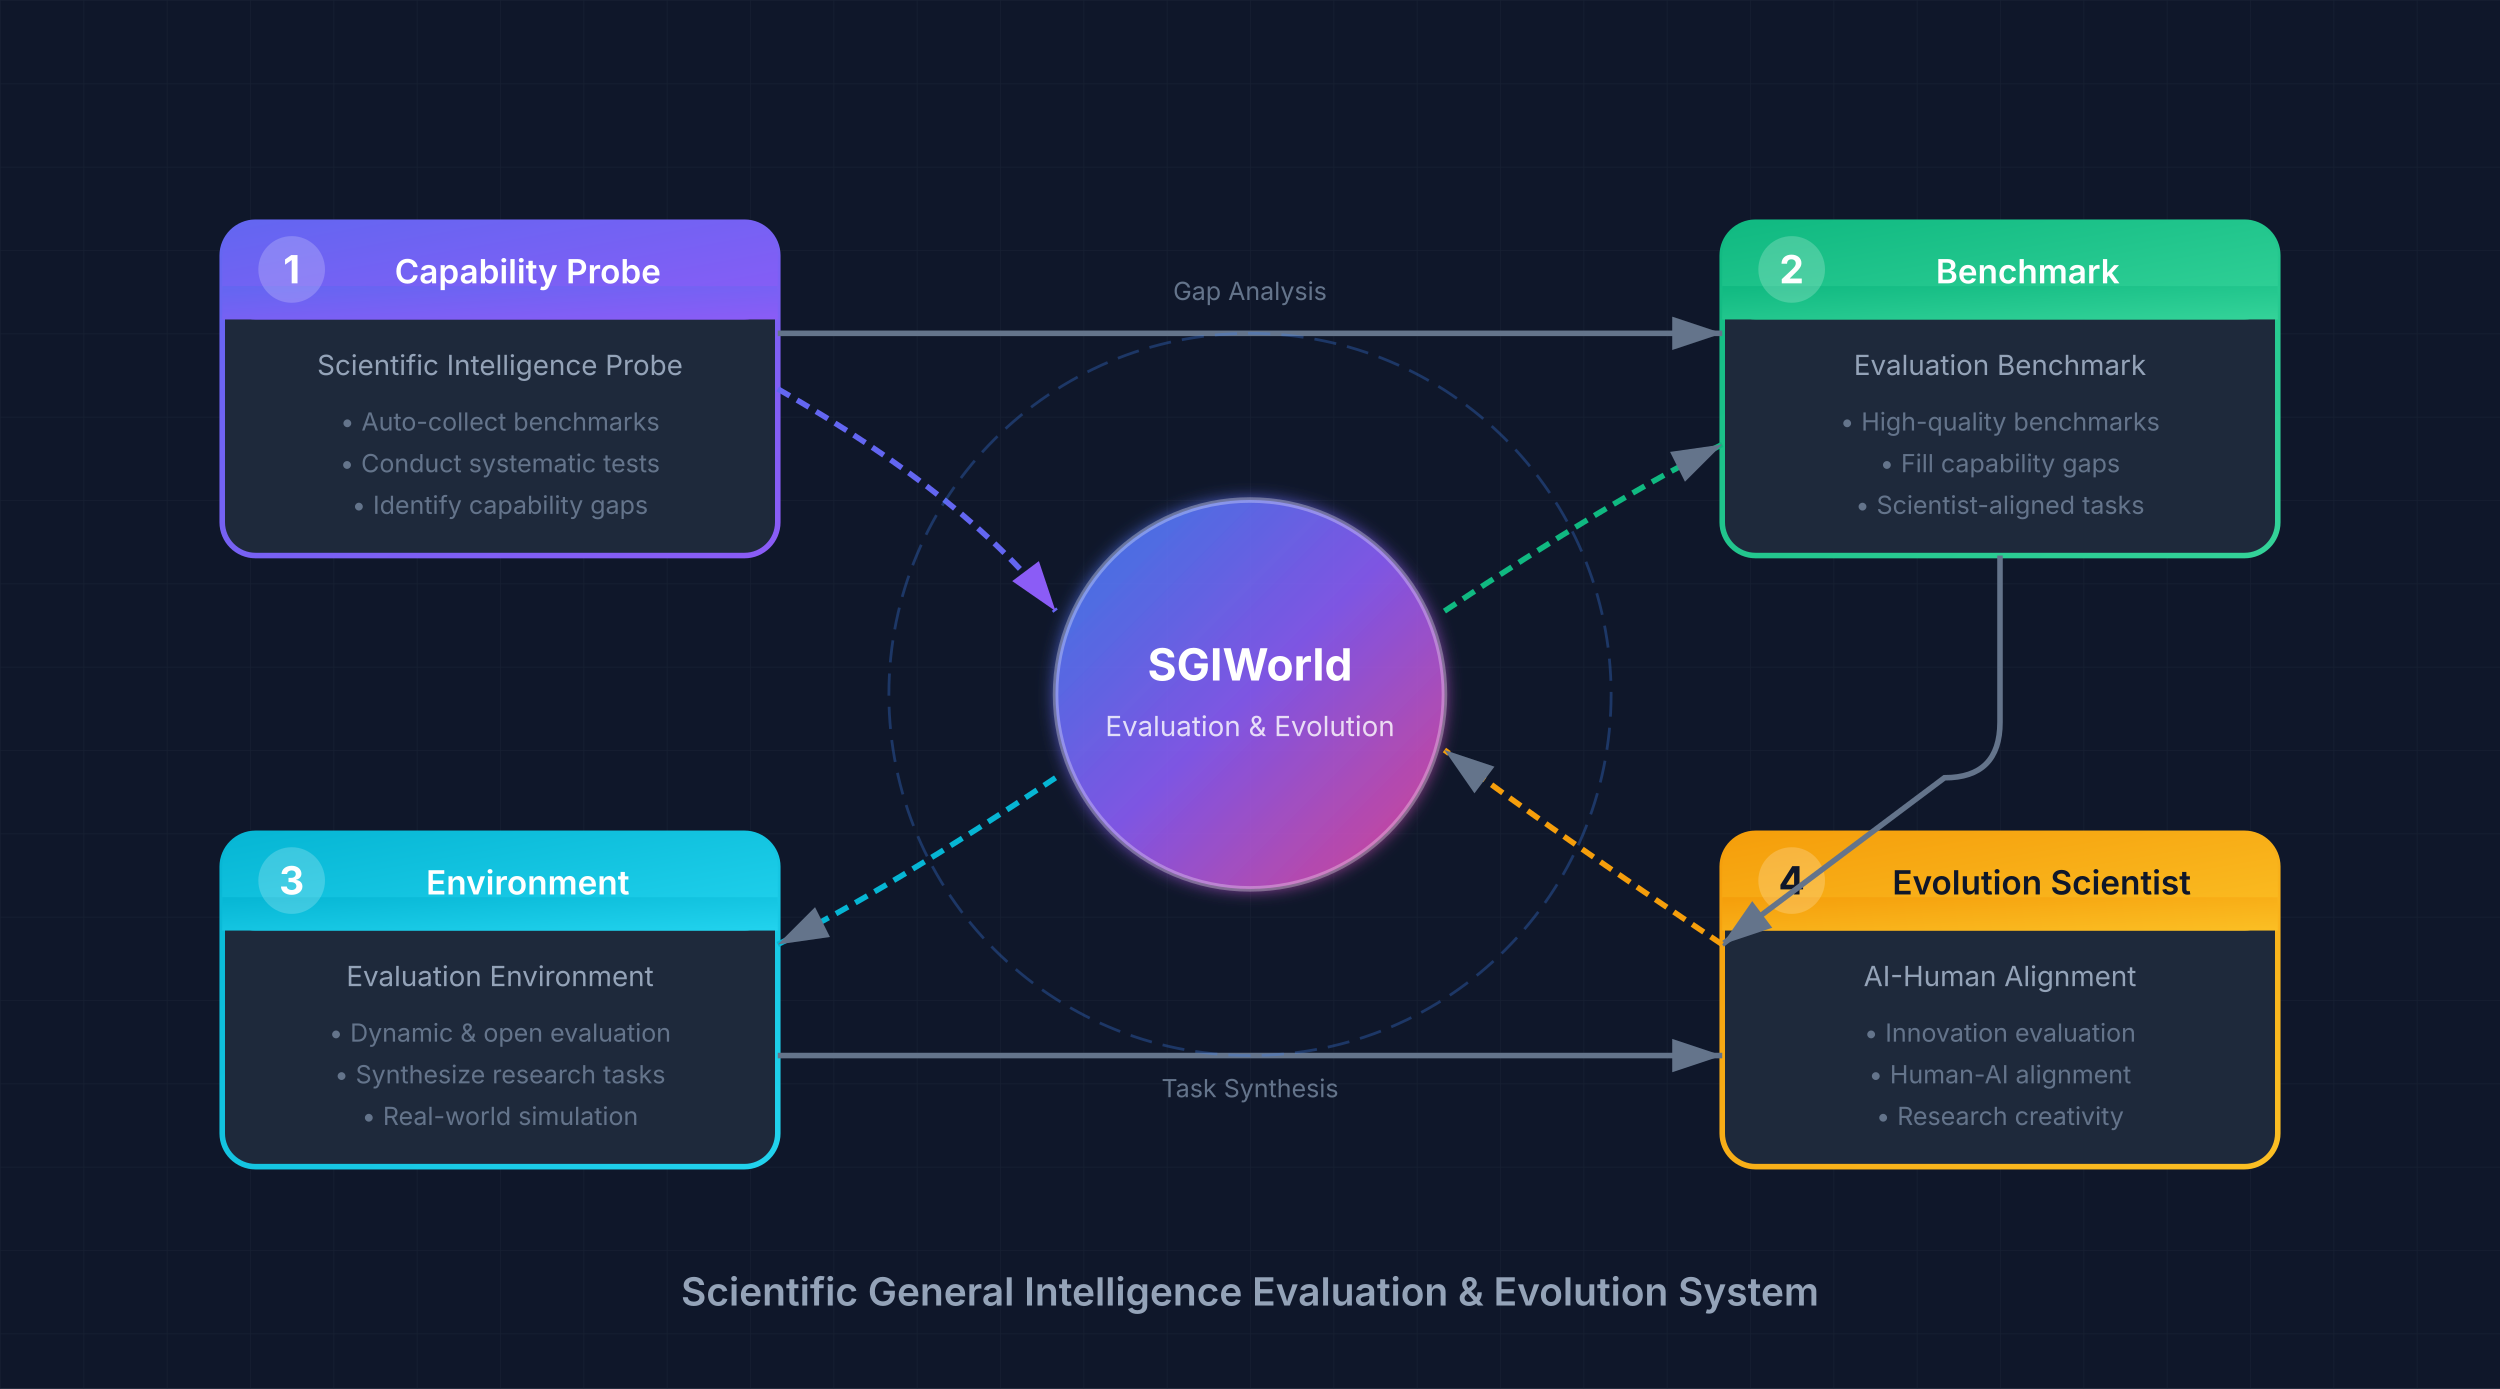
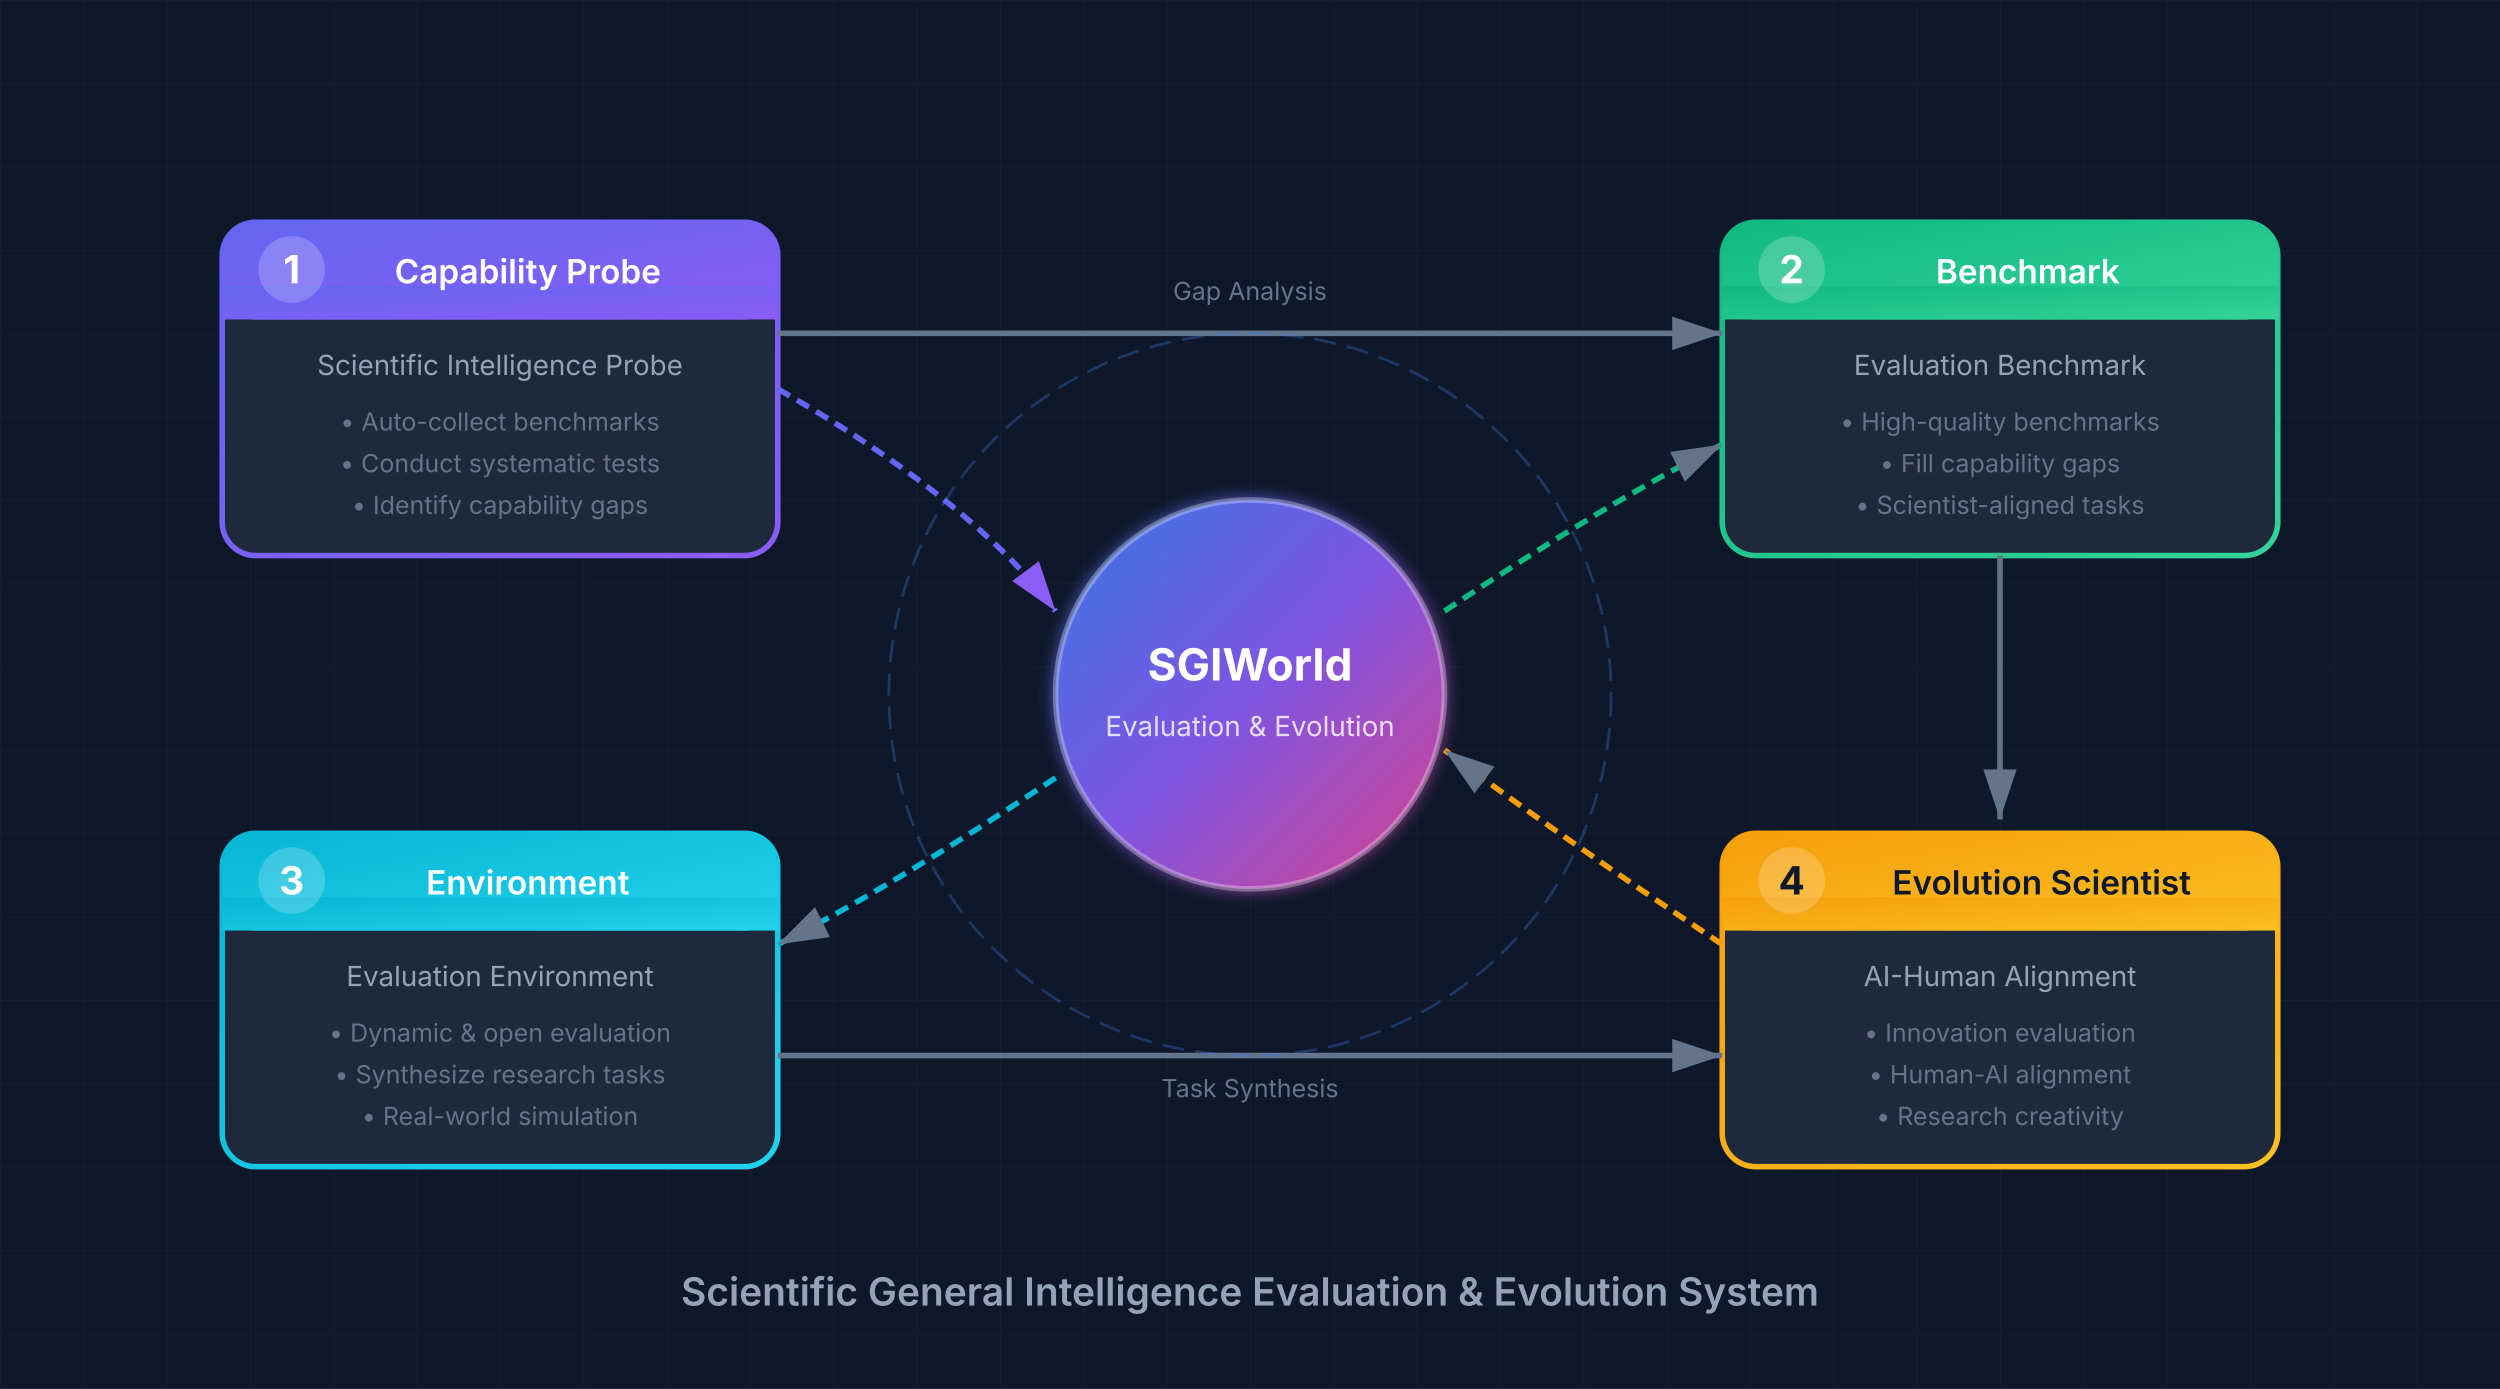
<svg xmlns="http://www.w3.org/2000/svg" viewBox="0 0 900 500">
  <defs>
    <linearGradient id="probe-grad" x1="0%" y1="0%" x2="100%" y2="100%">
      <stop offset="0%" style="stop-color:#6366f1" />
      <stop offset="100%" style="stop-color:#8b5cf6" />
    </linearGradient>
    <linearGradient id="bench-grad" x1="0%" y1="0%" x2="100%" y2="100%">
      <stop offset="0%" style="stop-color:#10b981" />
      <stop offset="100%" style="stop-color:#34d399" />
    </linearGradient>
    <linearGradient id="env-grad" x1="0%" y1="0%" x2="100%" y2="100%">
      <stop offset="0%" style="stop-color:#06b6d4" />
      <stop offset="100%" style="stop-color:#22d3ee" />
    </linearGradient>
    <linearGradient id="evo-grad" x1="0%" y1="0%" x2="100%" y2="100%">
      <stop offset="0%" style="stop-color:#f59e0b" />
      <stop offset="100%" style="stop-color:#fbbf24" />
    </linearGradient>
    <linearGradient id="center-grad" x1="0%" y1="0%" x2="100%" y2="100%">
      <stop offset="0%" style="stop-color:#3b82f6" />
      <stop offset="50%" style="stop-color:#8b5cf6" />
      <stop offset="100%" style="stop-color:#ec4899" />
    </linearGradient>
    <marker id="arrow" markerWidth="10" markerHeight="10" refX="9" refY="3" orient="auto" markerUnits="strokeWidth">
      <path d="M0,0 L0,6 L9,3 z" fill="#64748b" />
    </marker>
    <marker id="arrow-purple" markerWidth="10" markerHeight="10" refX="9" refY="3" orient="auto" markerUnits="strokeWidth">
      <path d="M0,0 L0,6 L9,3 z" fill="#8b5cf6" />
    </marker>
    <filter id="glow">
      <feGaussianBlur stdDeviation="3" result="coloredBlur" />
      <feMerge>
        <feMergeNode in="coloredBlur" />
        <feMergeNode in="SourceGraphic" />
      </feMerge>
    </filter>
  </defs>
  <rect width="900" height="500" fill="#0f172a" />
  <pattern id="grid" width="30" height="30" patternUnits="userSpaceOnUse">
    <path d="M 30 0 L 0 0 0 30" fill="none" stroke="#1e293b" stroke-width="0.5" />
  </pattern>
  <rect width="900" height="500" fill="url(#grid)" opacity="0.5" />
  <circle cx="450" cy="250" r="70" fill="url(#center-grad)" filter="url(#glow)" opacity="0.9" />
  <circle cx="450" cy="250" r="70" fill="none" stroke="white" stroke-width="2" opacity="0.3" />
  <text x="450" y="245" text-anchor="middle" font-family="Inter, Arial, sans-serif" font-size="16" font-weight="700" fill="white">SGIWorld</text>
  <text x="450" y="265" text-anchor="middle" font-family="Inter, Arial, sans-serif" font-size="10" fill="white" opacity="0.8">Evaluation &amp; Evolution</text>
  <g transform="translate(80, 80)">
    <rect x="0" y="0" width="200" height="120" rx="12" fill="#1e293b" stroke="url(#probe-grad)" stroke-width="2" />
    <rect x="0" y="0" width="200" height="35" rx="12" fill="url(#probe-grad)" />
    <rect x="0" y="23" width="200" height="12" fill="url(#probe-grad)" />
    <circle cx="25" cy="17" r="12" fill="white" opacity="0.2" />
    <text x="25" y="22" text-anchor="middle" font-family="Inter, Arial, sans-serif" font-size="14" font-weight="700" fill="white">1</text>
    <text x="110" y="22" text-anchor="middle" font-family="Inter, Arial, sans-serif" font-size="12" font-weight="600" fill="white">Capability Probe</text>
    <text x="100" y="55" text-anchor="middle" font-family="Inter, Arial, sans-serif" font-size="10" fill="#94a3b8">Scientific Intelligence Probe</text>
    <text x="100" y="75" text-anchor="middle" font-family="Inter, Arial, sans-serif" font-size="9" fill="#64748b">• Auto-collect benchmarks</text>
    <text x="100" y="90" text-anchor="middle" font-family="Inter, Arial, sans-serif" font-size="9" fill="#64748b">• Conduct systematic tests</text>
    <text x="100" y="105" text-anchor="middle" font-family="Inter, Arial, sans-serif" font-size="9" fill="#64748b">• Identify capability gaps</text>
  </g>
  <g transform="translate(620, 80)">
    <rect x="0" y="0" width="200" height="120" rx="12" fill="#1e293b" stroke="url(#bench-grad)" stroke-width="2" />
    <rect x="0" y="0" width="200" height="35" rx="12" fill="url(#bench-grad)" />
    <rect x="0" y="23" width="200" height="12" fill="url(#bench-grad)" />
    <circle cx="25" cy="17" r="12" fill="white" opacity="0.2" />
    <text x="25" y="22" text-anchor="middle" font-family="Inter, Arial, sans-serif" font-size="14" font-weight="700" fill="white">2</text>
    <text x="110" y="22" text-anchor="middle" font-family="Inter, Arial, sans-serif" font-size="12" font-weight="600" fill="white">Benchmark</text>
    <text x="100" y="55" text-anchor="middle" font-family="Inter, Arial, sans-serif" font-size="10" fill="#94a3b8">Evaluation Benchmark</text>
    <text x="100" y="75" text-anchor="middle" font-family="Inter, Arial, sans-serif" font-size="9" fill="#64748b">• High-quality benchmarks</text>
    <text x="100" y="90" text-anchor="middle" font-family="Inter, Arial, sans-serif" font-size="9" fill="#64748b">• Fill capability gaps</text>
    <text x="100" y="105" text-anchor="middle" font-family="Inter, Arial, sans-serif" font-size="9" fill="#64748b">• Scientist-aligned tasks</text>
  </g>
  <g transform="translate(80, 300)">
    <rect x="0" y="0" width="200" height="120" rx="12" fill="#1e293b" stroke="url(#env-grad)" stroke-width="2" />
    <rect x="0" y="0" width="200" height="35" rx="12" fill="url(#env-grad)" />
    <rect x="0" y="23" width="200" height="12" fill="url(#env-grad)" />
    <circle cx="25" cy="17" r="12" fill="white" opacity="0.2" />
    <text x="25" y="22" text-anchor="middle" font-family="Inter, Arial, sans-serif" font-size="14" font-weight="700" fill="white">3</text>
    <text x="110" y="22" text-anchor="middle" font-family="Inter, Arial, sans-serif" font-size="12" font-weight="600" fill="white">Environment</text>
    <text x="100" y="55" text-anchor="middle" font-family="Inter, Arial, sans-serif" font-size="10" fill="#94a3b8">Evaluation Environment</text>
    <text x="100" y="75" text-anchor="middle" font-family="Inter, Arial, sans-serif" font-size="9" fill="#64748b">• Dynamic &amp; open evaluation</text>
    <text x="100" y="90" text-anchor="middle" font-family="Inter, Arial, sans-serif" font-size="9" fill="#64748b">• Synthesize research tasks</text>
    <text x="100" y="105" text-anchor="middle" font-family="Inter, Arial, sans-serif" font-size="9" fill="#64748b">• Real-world simulation</text>
  </g>
  <g transform="translate(620, 300)">
    <rect x="0" y="0" width="200" height="120" rx="12" fill="#1e293b" stroke="url(#evo-grad)" stroke-width="2" />
    <rect x="0" y="0" width="200" height="35" rx="12" fill="url(#evo-grad)" />
    <rect x="0" y="23" width="200" height="12" fill="url(#evo-grad)" />
    <circle cx="25" cy="17" r="12" fill="white" opacity="0.2" />
    <text x="25" y="22" text-anchor="middle" font-family="Inter, Arial, sans-serif" font-size="14" font-weight="700" fill="#0f172a">4</text>
    <text x="115" y="22" text-anchor="middle" font-family="Inter, Arial, sans-serif" font-size="12" font-weight="600" fill="#0f172a">Evolution Scientist</text>
    <text x="100" y="55" text-anchor="middle" font-family="Inter, Arial, sans-serif" font-size="10" fill="#94a3b8">AI-Human Alignment</text>
    <text x="100" y="75" text-anchor="middle" font-family="Inter, Arial, sans-serif" font-size="9" fill="#64748b">• Innovation evaluation</text>
    <text x="100" y="90" text-anchor="middle" font-family="Inter, Arial, sans-serif" font-size="9" fill="#64748b">• Human-AI alignment</text>
    <text x="100" y="105" text-anchor="middle" font-family="Inter, Arial, sans-serif" font-size="9" fill="#64748b">• Research creativity</text>
  </g>
  <path d="M 280 140 Q 350 180 380 220" fill="none" stroke="#6366f1" stroke-width="2" stroke-dasharray="5,3" marker-end="url(#arrow-purple)" />
  <path d="M 280 120 L 620 120" fill="none" stroke="#64748b" stroke-width="2" marker-end="url(#arrow)" />
  <text x="450" y="108" text-anchor="middle" font-family="Inter, Arial, sans-serif" font-size="9" fill="#64748b">Gap Analysis</text>
  <path d="M 520 220 Q 580 180 620 160" fill="none" stroke="#10b981" stroke-width="2" stroke-dasharray="5,3" marker-end="url(#arrow)" />
-   <path d="M 720 200 L 720 260 Q 720 280 700 280 L 620 340" fill="none" stroke="#64748b" stroke-width="2" marker-end="url(#arrow)" />
+   <path d="M 720 200 L 720 295" fill="none" stroke="#64748b" stroke-width="2" marker-end="url(#arrow)" />
  <path d="M 380 280 Q 320 320 280 340" fill="none" stroke="#06b6d4" stroke-width="2" stroke-dasharray="5,3" marker-end="url(#arrow)" />
  <path d="M 280 380 L 620 380" fill="none" stroke="#64748b" stroke-width="2" marker-end="url(#arrow)" />
  <text x="450" y="395" text-anchor="middle" font-family="Inter, Arial, sans-serif" font-size="9" fill="#64748b">Task Synthesis</text>
  <path d="M 620 340 Q 560 300 520 270" fill="none" stroke="#f59e0b" stroke-width="2" stroke-dasharray="5,3" marker-end="url(#arrow)" />
  <circle cx="450" cy="250" r="130" fill="none" stroke="#3b82f6" stroke-width="1" stroke-dasharray="8,4" opacity="0.3" />
  <text x="450" y="470" text-anchor="middle" font-family="Inter, Arial, sans-serif" font-size="14" font-weight="600" fill="#94a3b8">Scientific General Intelligence Evaluation &amp; Evolution System</text>
</svg>
